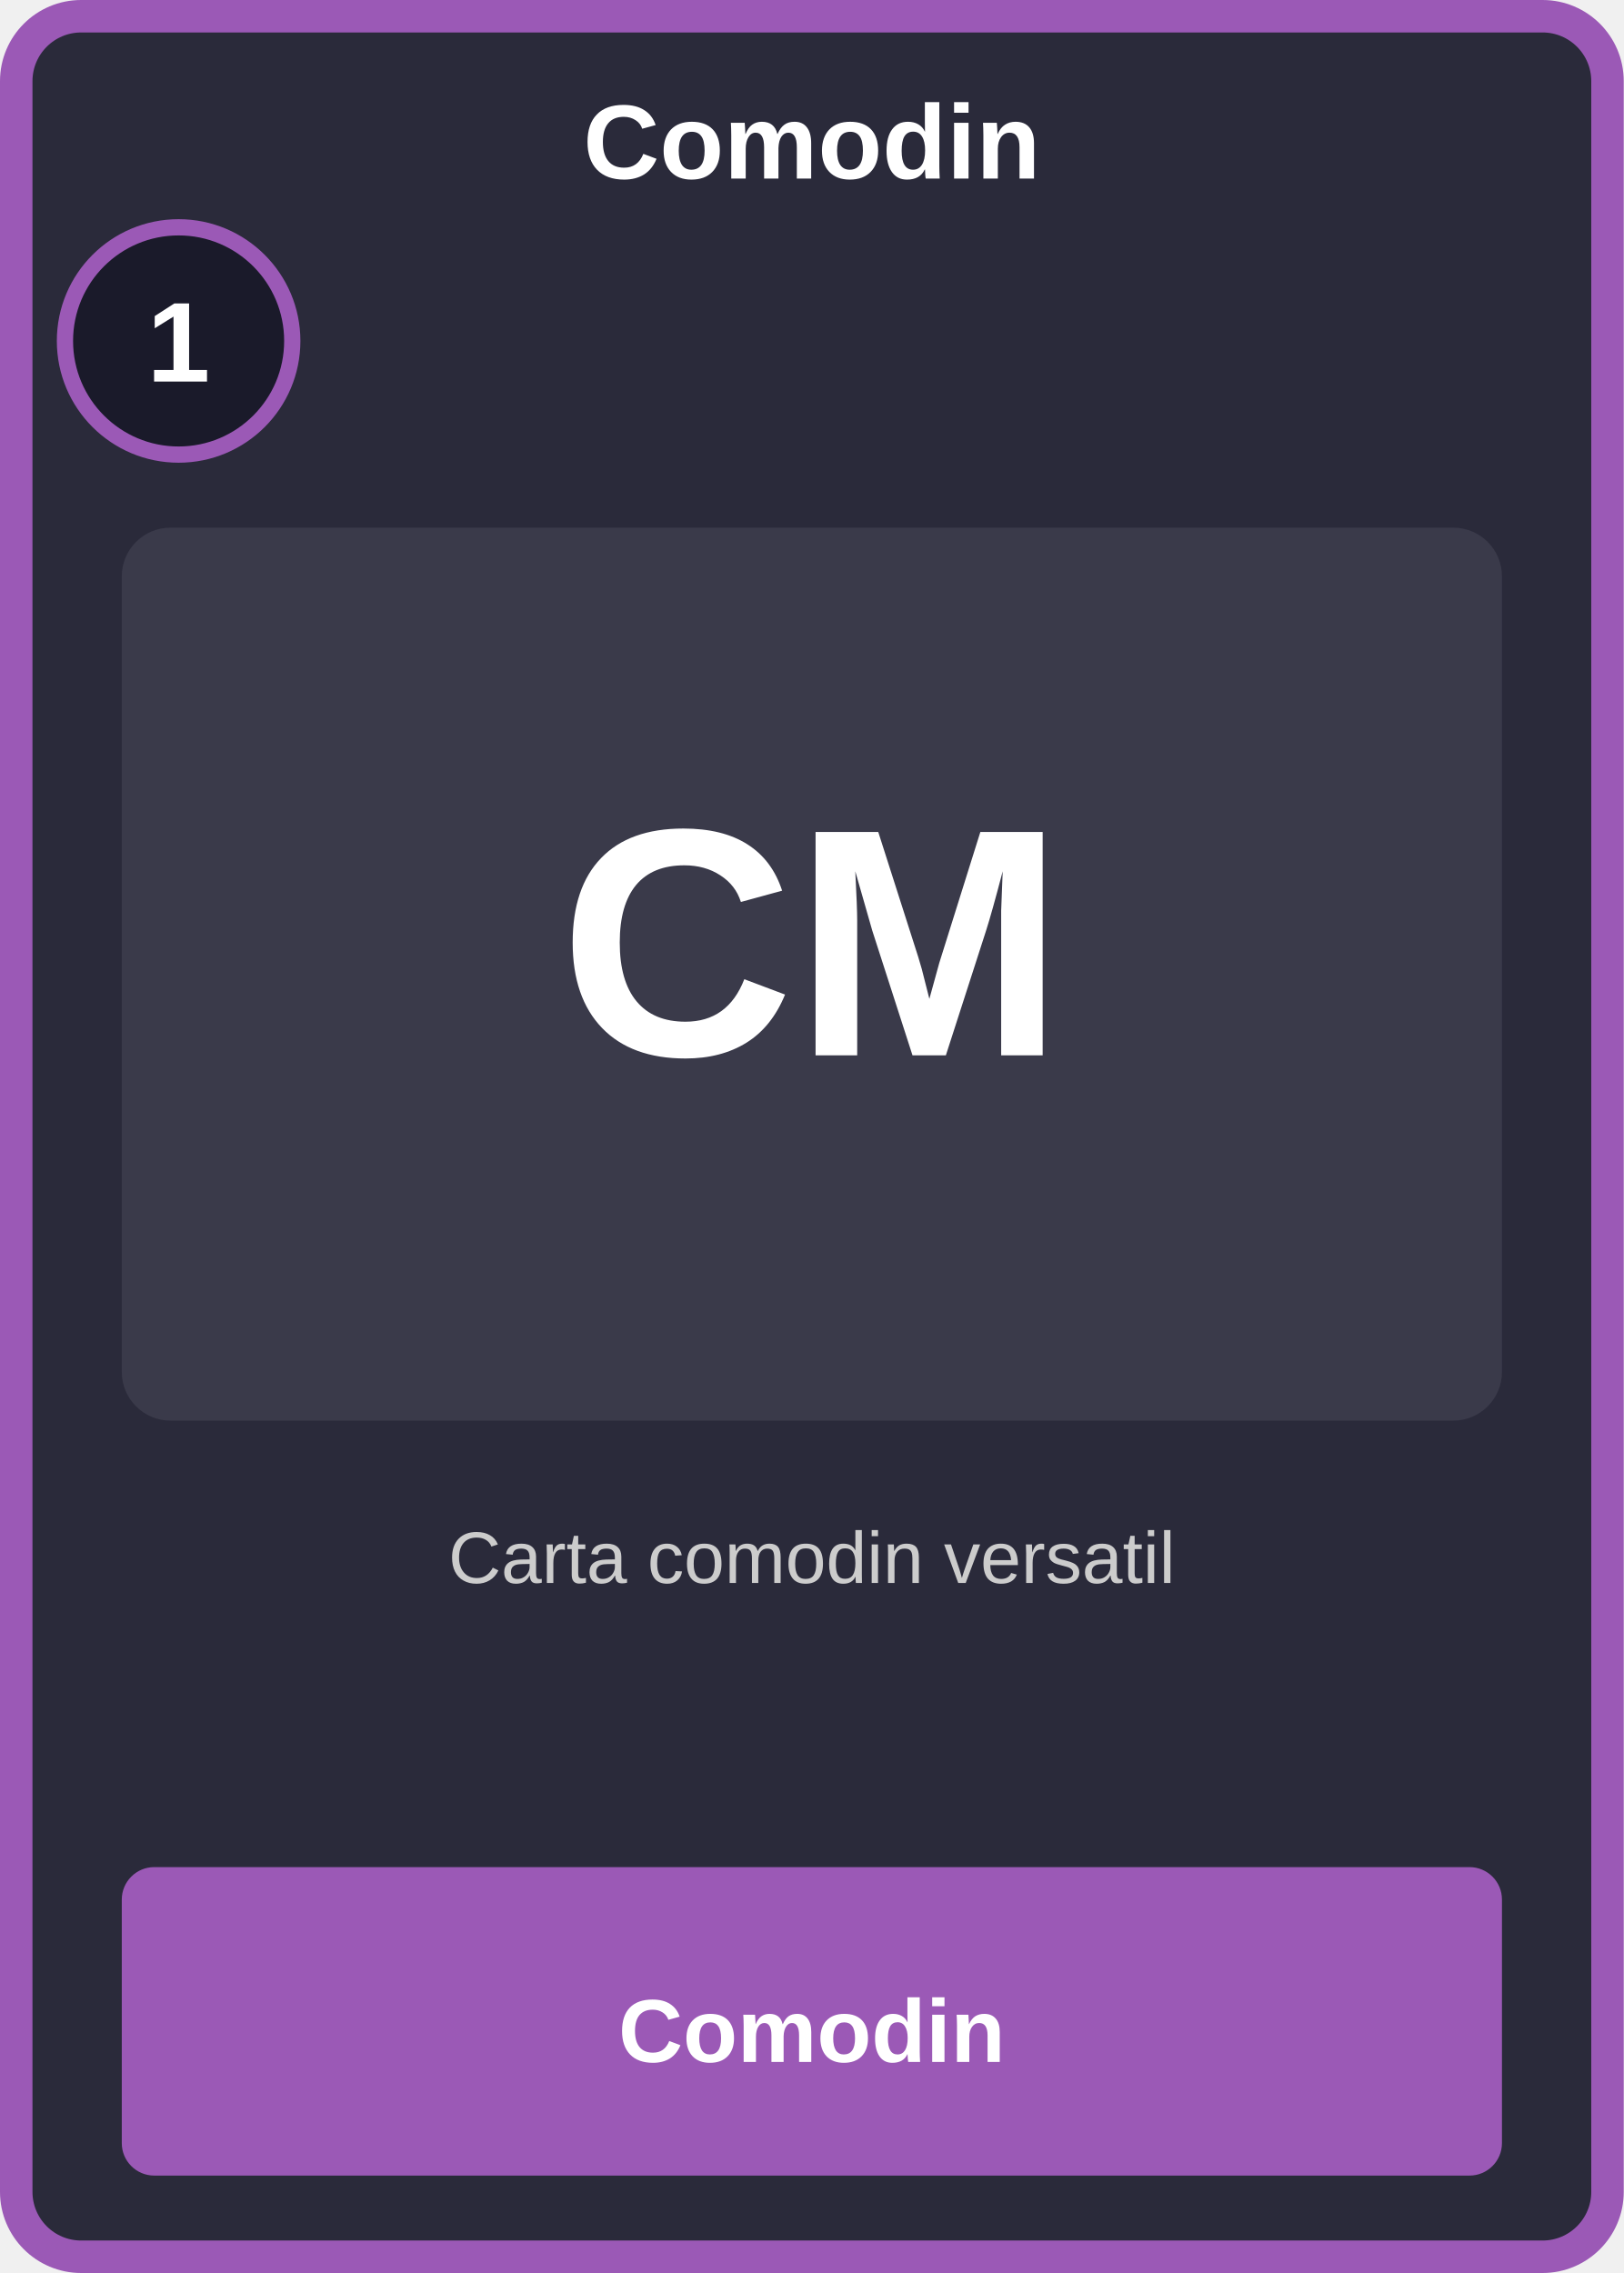
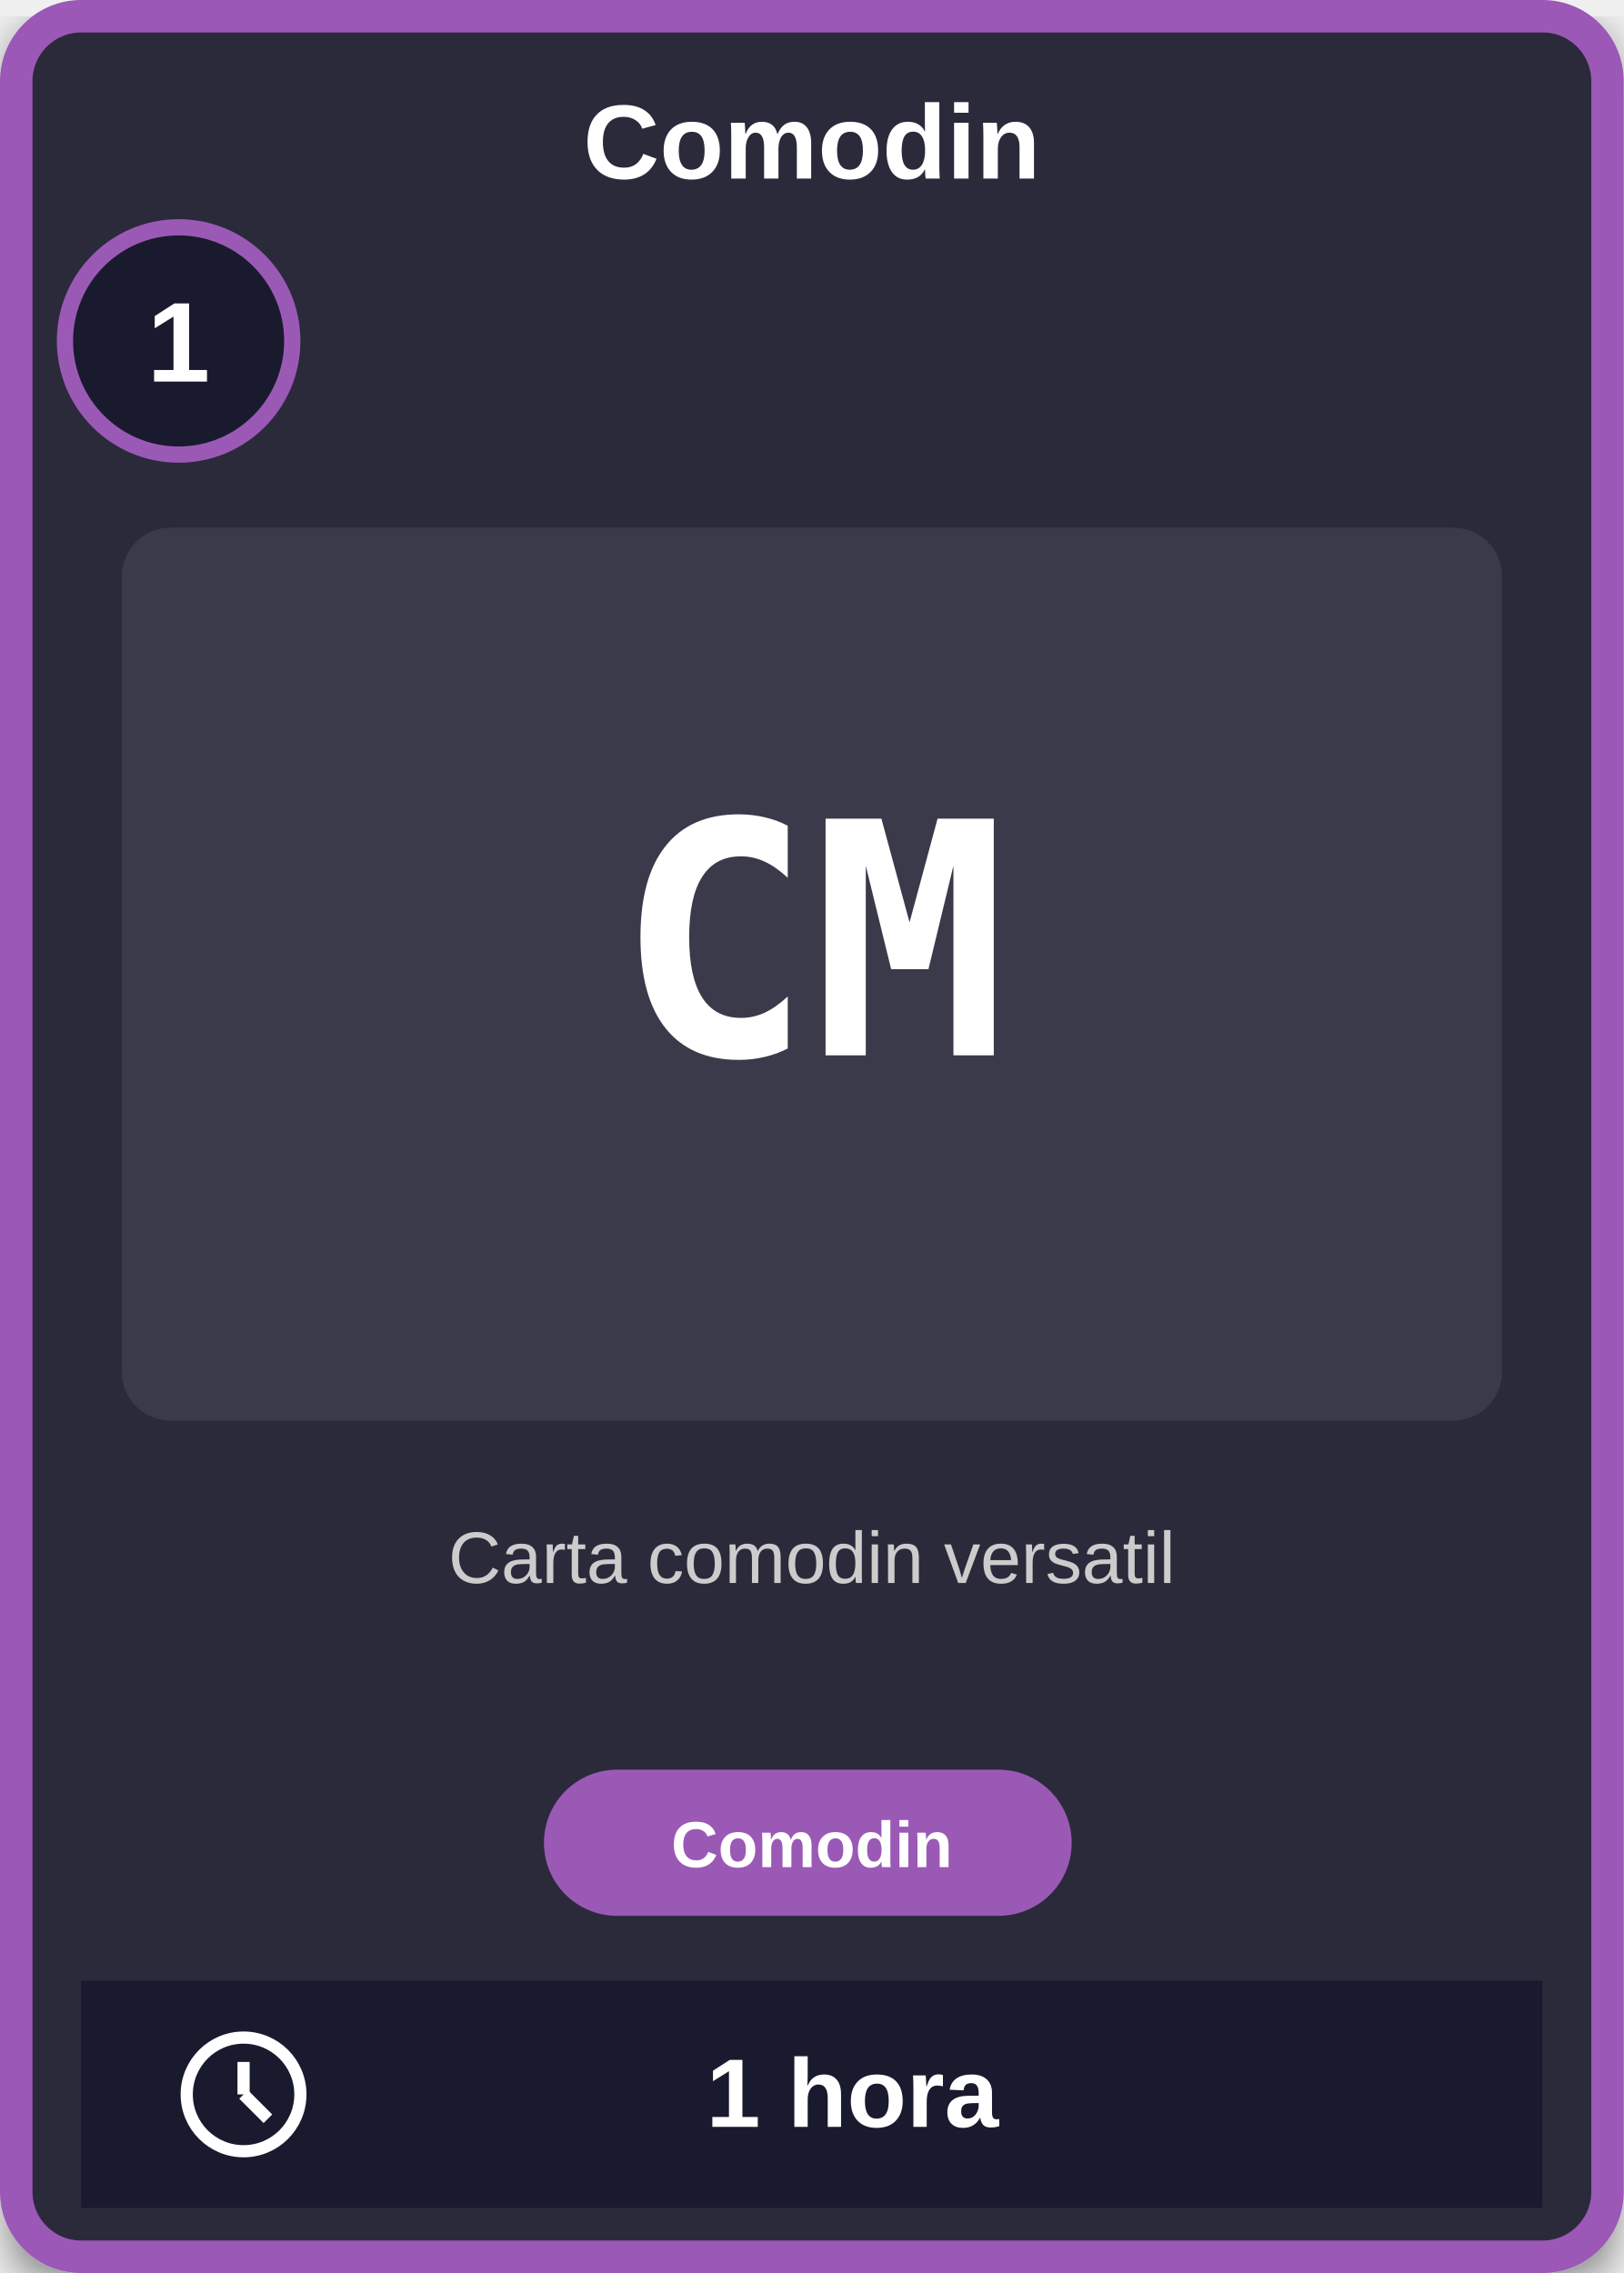
<svg xmlns="http://www.w3.org/2000/svg" viewBox="0 0 200 280">
-   <rect x="2" y="2" width="196" height="276" rx="8" ry="8" fill="#2a2a3a" stroke="#9b59b6" stroke-width="4" />
-   <text x="100" y="22" text-anchor="middle" fill="#ffffff" font-size="13" font-weight="bold" font-family="Arial, sans-serif">Comodin</text>
-   <circle cx="22" cy="42" r="14" fill="#1a1a2a" stroke="#9b59b6" stroke-width="2" />
-   <text x="22" y="47" text-anchor="middle" fill="#ffffff" font-size="14" font-weight="bold" font-family="Arial, sans-serif">1</text>
+   <defs>
+     <filter id="shadow23" x="-5%" y="-5%" width="110%" height="110%">
+       <feDropShadow dx="0" dy="2" stdDeviation="3" flood-color="#000" flood-opacity="0.5" />
+     </filter>
+   </defs>
+   <rect x="2" y="2" width="196" height="276" rx="8" ry="8" fill="#2a2a3a" stroke="#9b59b6" stroke-width="4" filter="url(#shadow23)" />
+   <text x="100" y="22" text-anchor="middle" fill="#ffffff" font-family="Arial, sans-serif" font-size="13" font-weight="bold">Comodin</text>
+   <circle cx="22" cy="42" r="14" fill="#1a1a2e" stroke="#9b59b6" stroke-width="2" />
+   <text x="22" y="47" text-anchor="middle" fill="#ffffff" font-family="Arial, sans-serif" font-size="14" font-weight="bold">1</text>
  <rect x="15" y="65" width="170" height="110" rx="6" ry="6" fill="#3a3a4a" />
-   <text x="100" y="130" text-anchor="middle" fill="#ffffff" font-size="40" font-weight="bold" font-family="Arial, sans-serif">CM</text>
-   <text x="100" y="195" text-anchor="middle" fill="#cccccc" font-size="9" font-family="Arial, sans-serif">Carta comodin versatil</text>
-   <rect x="15" y="230" width="170" height="38" rx="4" ry="4" fill="#9b59b6" />
-   <text x="100" y="254" text-anchor="middle" fill="#ffffff" font-size="11" font-weight="bold" font-family="Arial, sans-serif">Comodin</text>
+   <text x="100" y="130" text-anchor="middle" fill="#ffffff" font-family="monospace, sans-serif" font-size="40" font-weight="bold">CM</text>
+   <text x="100" y="195" text-anchor="middle" fill="#cccccc" font-family="Arial, sans-serif" font-size="9">Carta comodin versatil</text>
+   <g>
+     <rect x="67" y="218" width="65" height="18" rx="9" ry="9" fill="#9b59b6" />
+     <text x="100" y="230" text-anchor="middle" fill="#ffffff" font-family="Arial, sans-serif" font-size="8" font-weight="bold">Comodin</text>
+   </g>
+   <rect x="10" y="244" width="180" height="28" fill="#1a1a2e" />
+   <circle cx="30" cy="258" r="7" fill="none" stroke="#ffffff" stroke-width="1.5" />
+   <line x1="30" y1="254" x2="30" y2="258" stroke="#ffffff" stroke-width="1.5" />
+   <line x1="30" y1="258" x2="33" y2="261" stroke="#ffffff" stroke-width="1.5" />
+   <text x="105" y="262" text-anchor="middle" fill="#ffffff" font-family="Arial, sans-serif" font-size="12" font-weight="bold">1 hora</text>
</svg>
